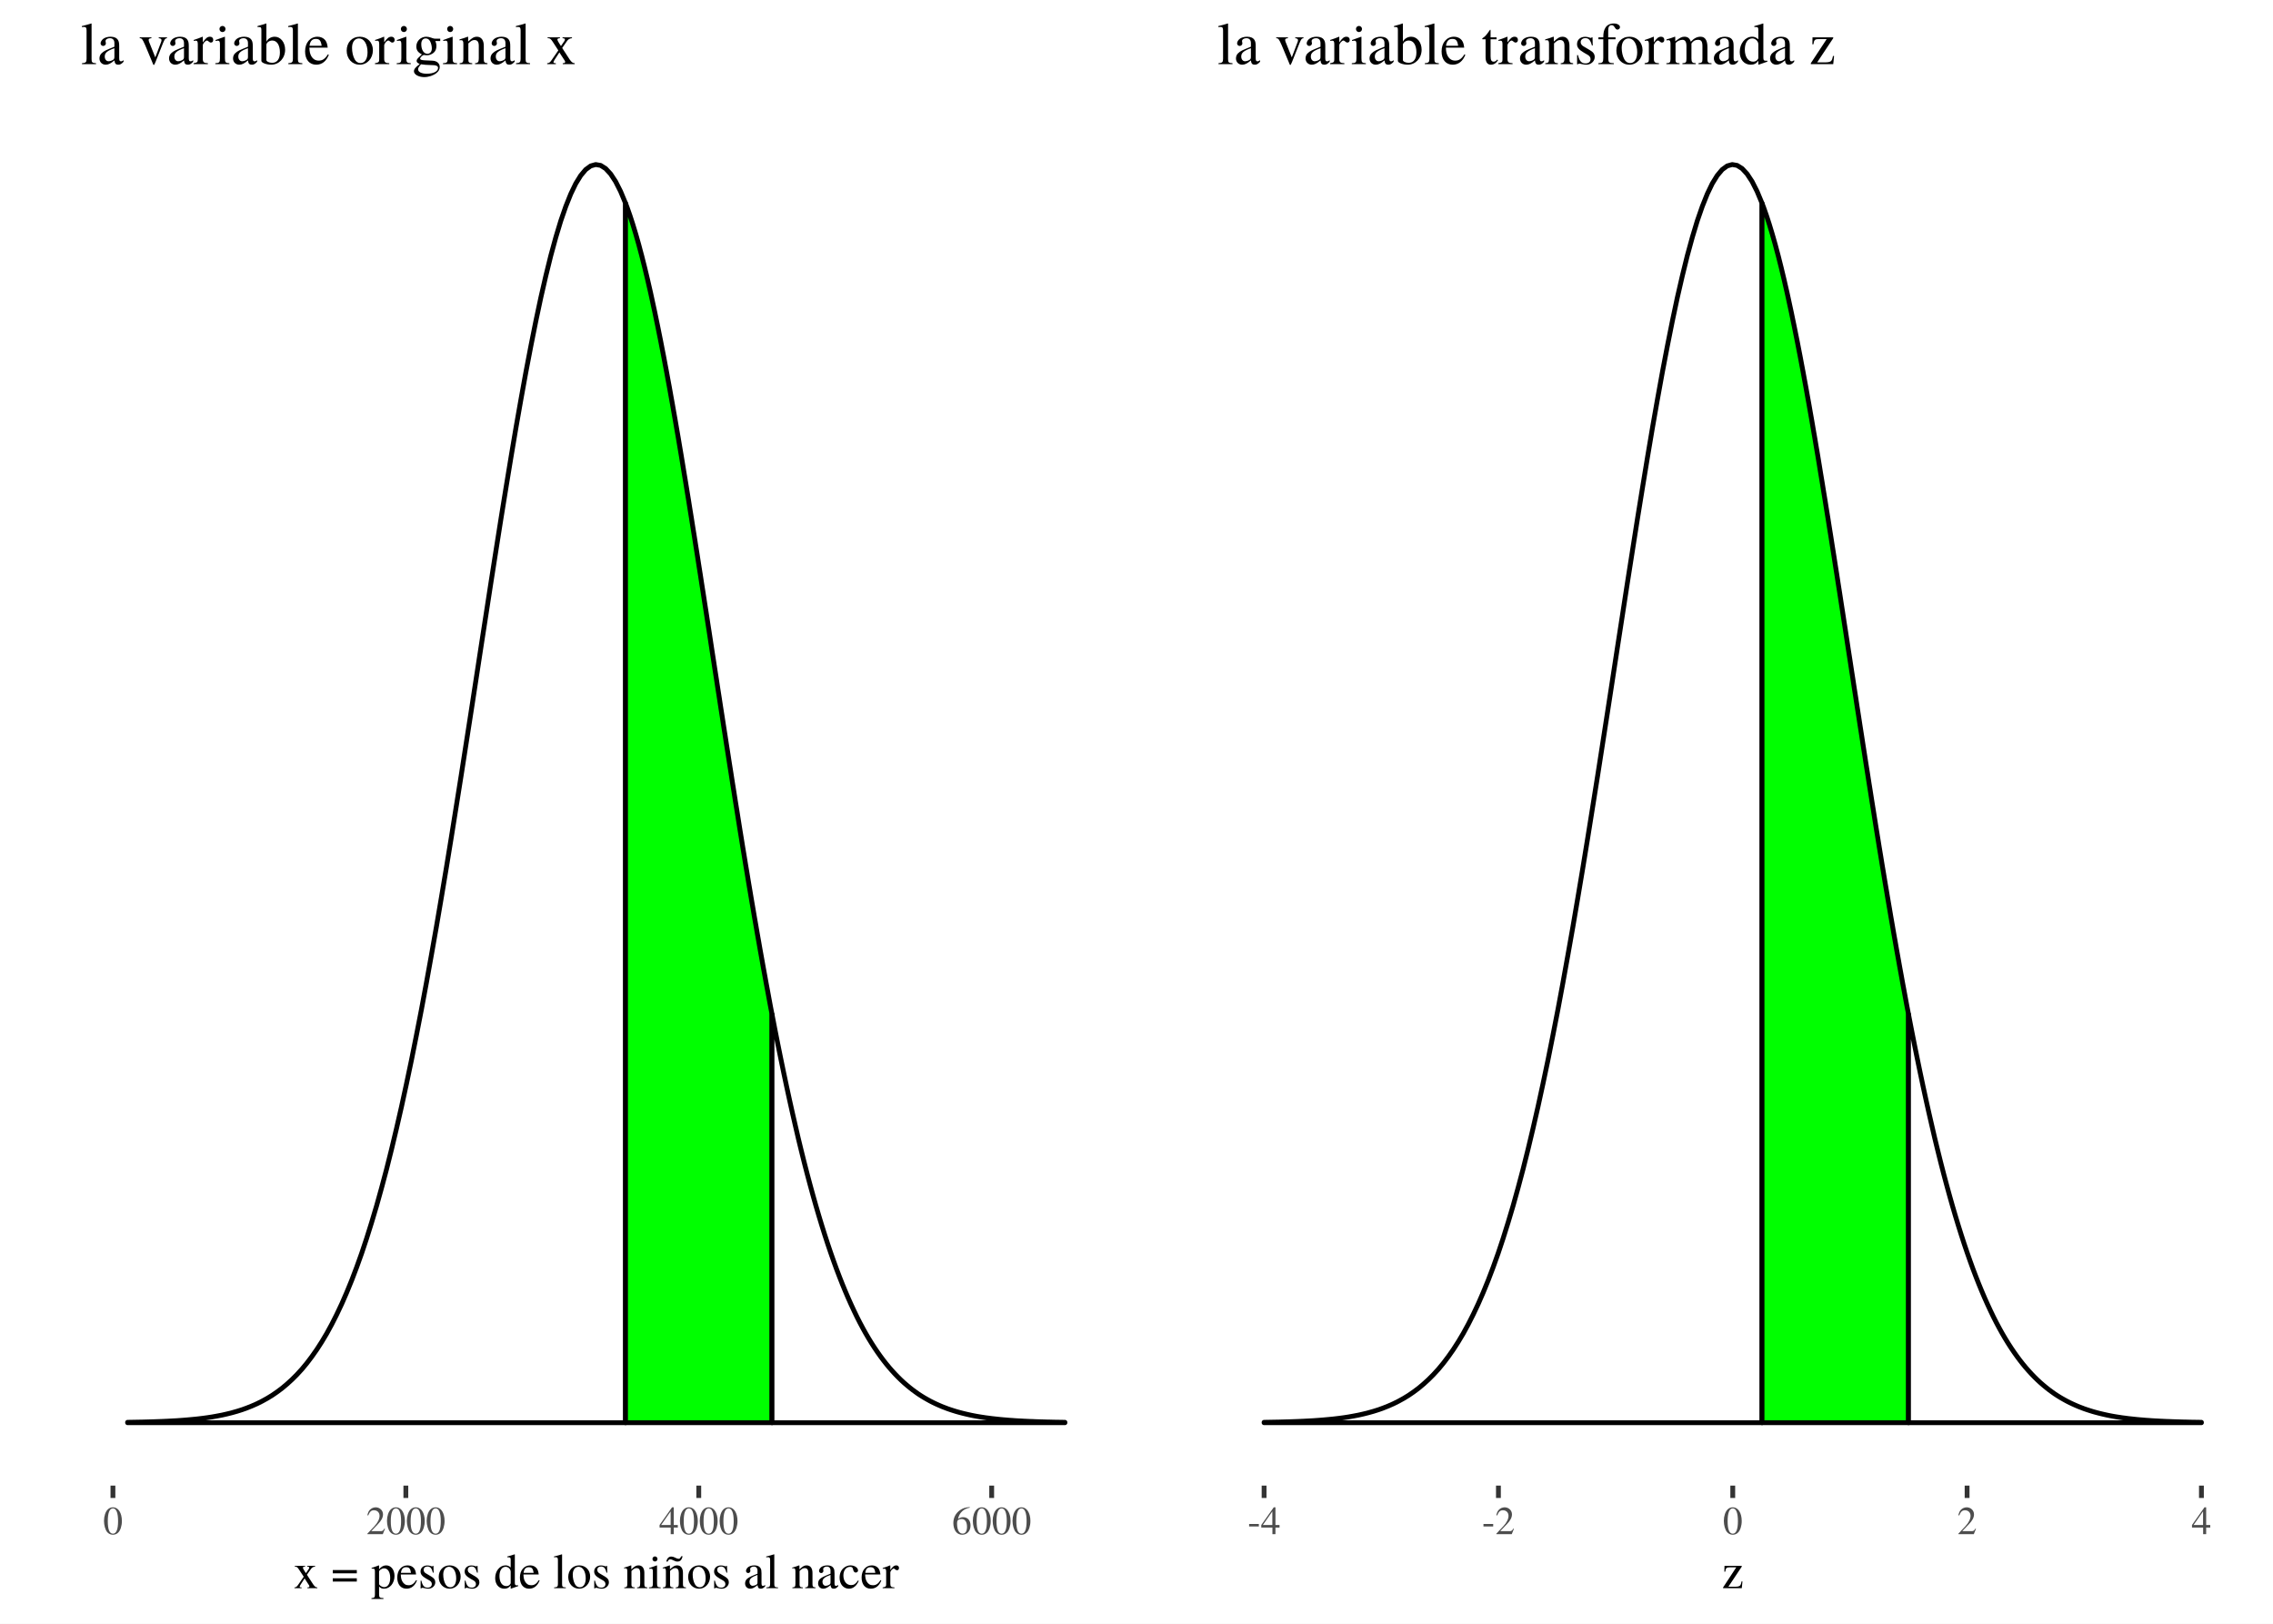
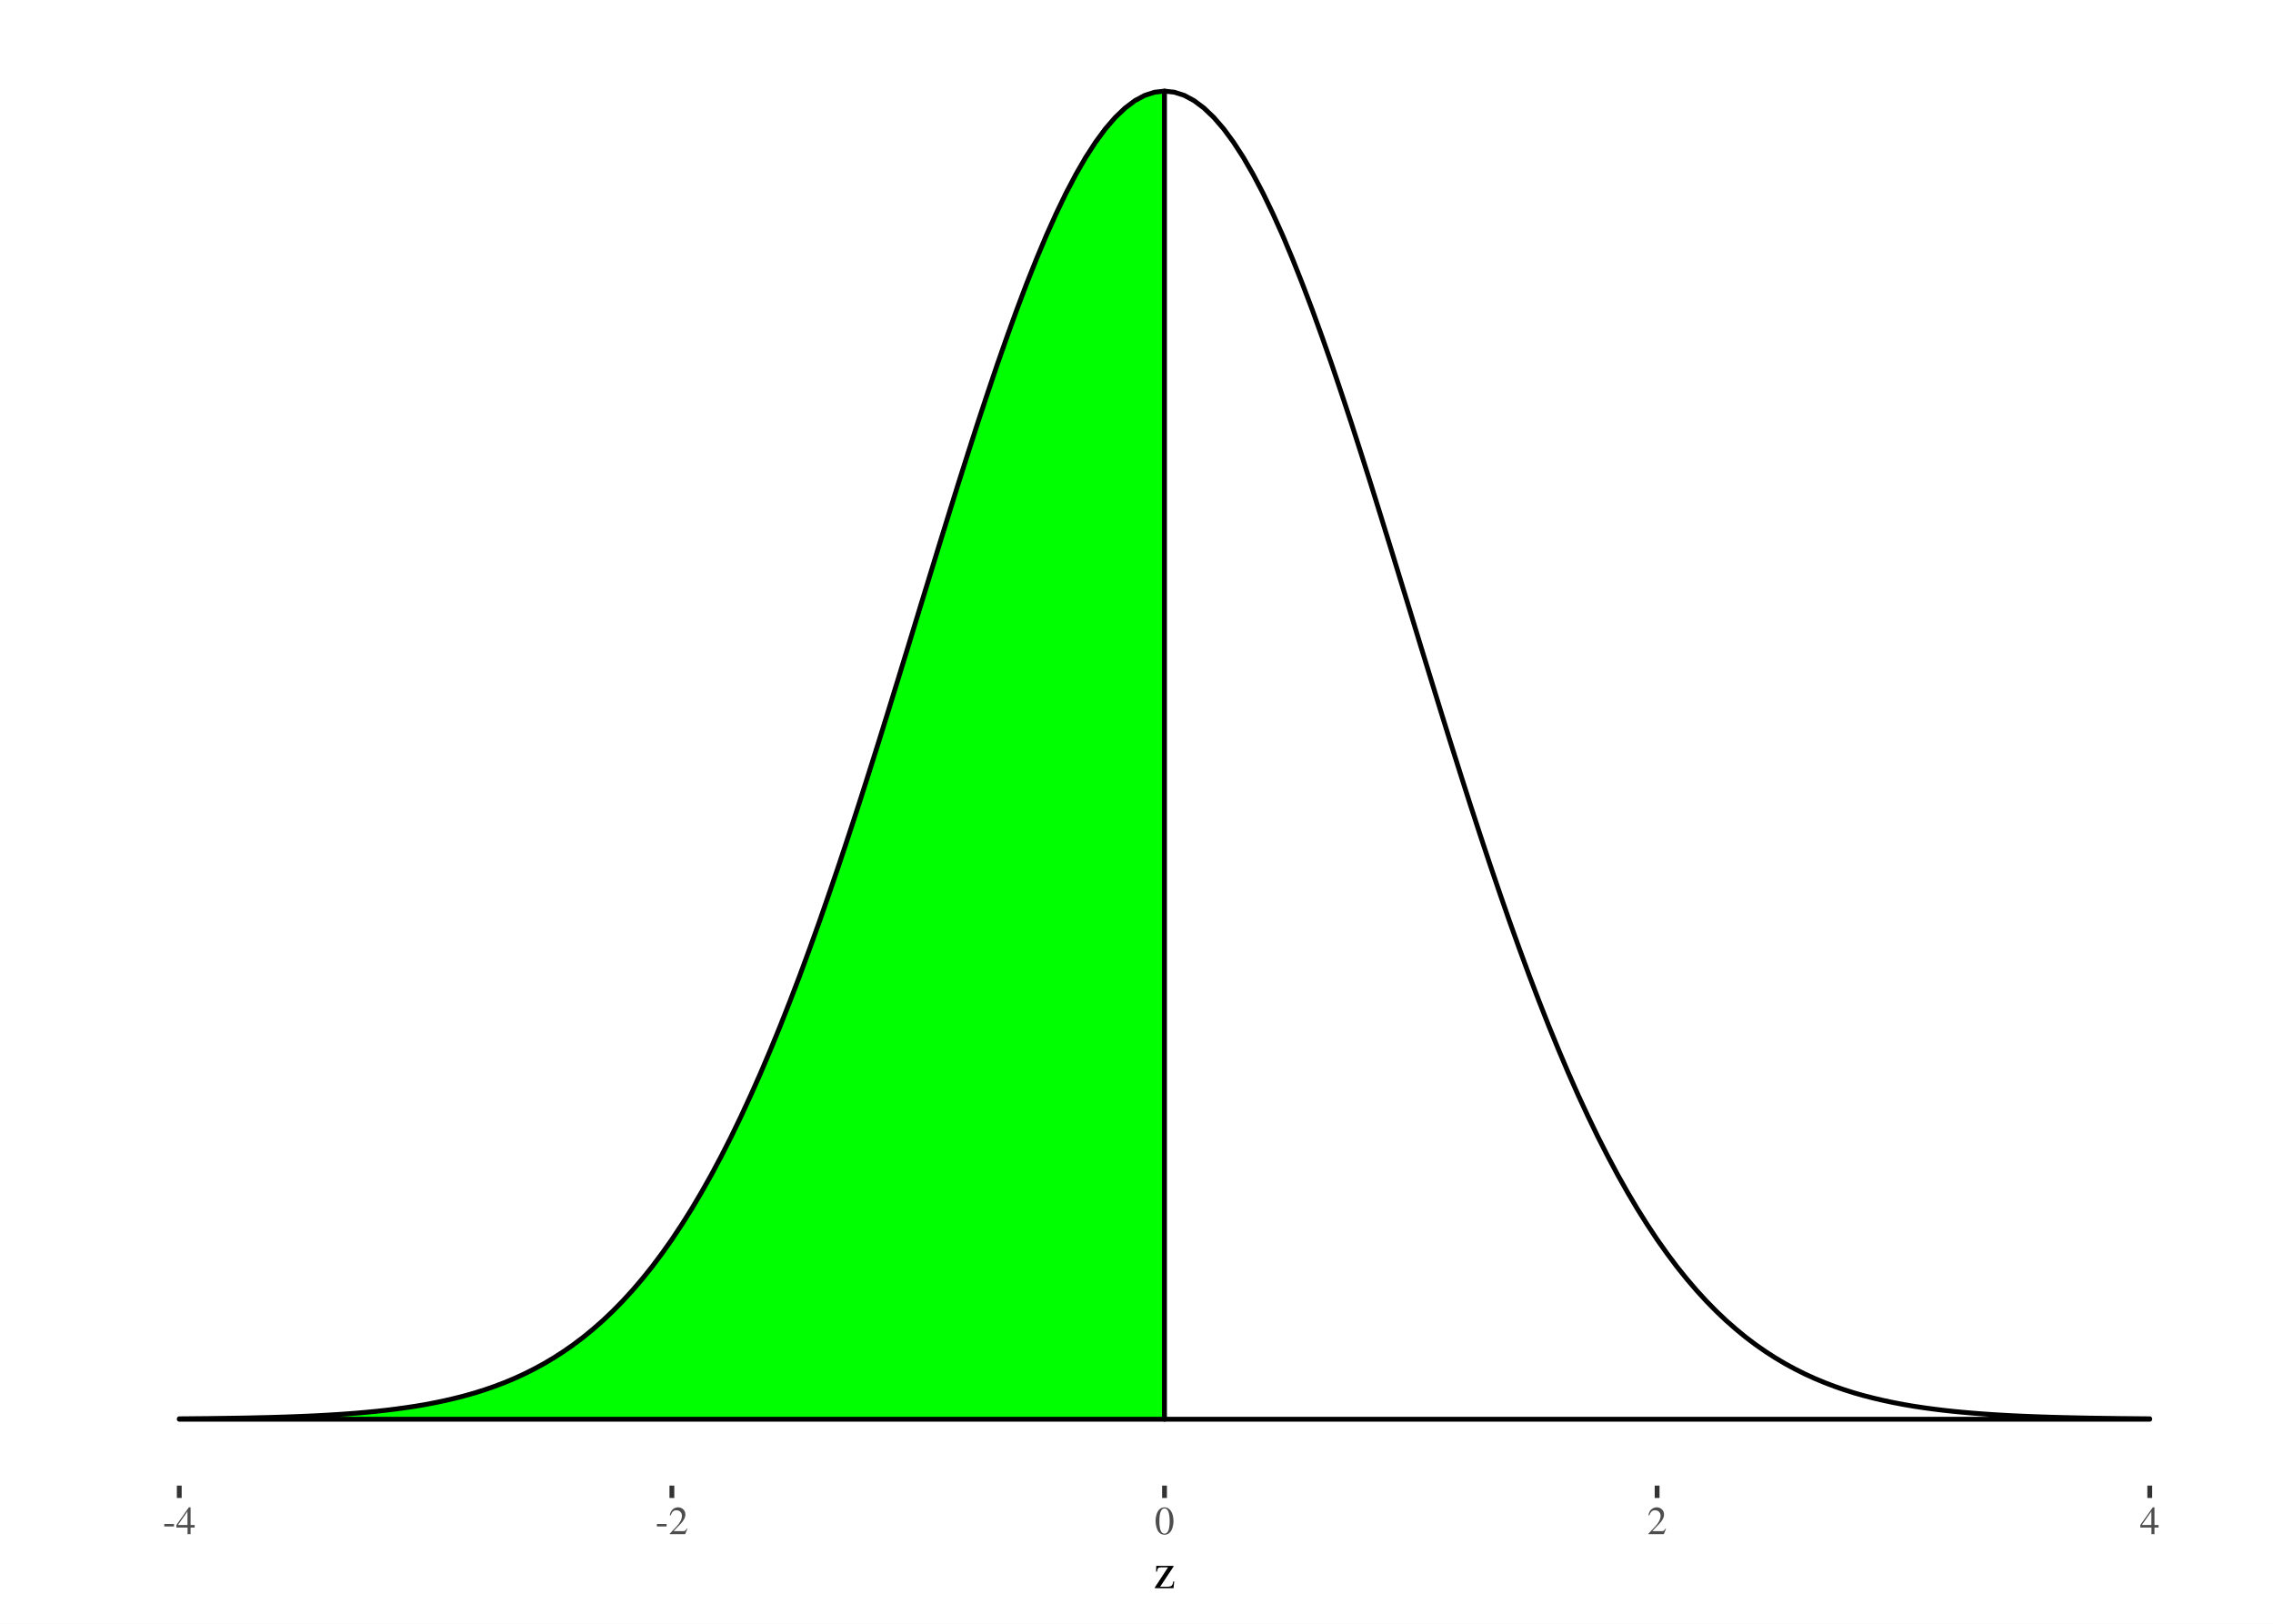
<svg xmlns="http://www.w3.org/2000/svg" viewBox="0 0 504.00 360.00">
  <defs>
    <style type="text/css">
    line, polyline, polygon, path, rect, circle {
      fill: none;
      stroke: #000000;
      stroke-linecap: round;
      stroke-linejoin: round;
      stroke-miterlimit: 10.00;
    }
  </style>
  </defs>
  <rect width="100%" height="100%" style="stroke: none; fill: #FFFFFF;" />
  <defs>
-     <clipPath id="cpMC4wMHwyNTIuMDB8MzYwLjAwfDAuMDA=">
-       <rect x="0.00" y="0.00" width="252.00" height="360.00" />
+     <clipPath id="cpMTcuOTB8NDk4LjUyfDMyOS4zOHw1LjQ4">
+       <rect x="17.90" y="5.48" width="480.62" height="323.90" />
    </clipPath>
  </defs>
+   <polygon points="39.75,314.56 41.93,314.54 44.11,314.52 46.30,314.50 48.48,314.47 50.67,314.44 52.85,314.41 55.04,314.37 57.22,314.32 59.41,314.27 61.59,314.21 63.78,314.14 65.96,314.06 68.15,313.97 70.33,313.87 72.52,313.75 74.70,313.62 76.88,313.47 79.07,313.30 81.25,313.11 83.44,312.90 85.62,312.66 87.81,312.39 89.99,312.09 92.18,311.76 94.36,311.39 96.55,310.97 98.73,310.51 100.92,310.00 103.10,309.44 105.28,308.82 107.47,308.13 109.65,307.37 111.84,306.54 114.02,305.63 116.21,304.63 118.39,303.54 120.58,302.35 122.76,301.06 124.95,299.65 127.13,298.13 129.32,296.48 131.50,294.69 133.69,292.77 135.87,290.70 138.05,288.48 140.24,286.09 142.42,283.54 144.61,280.81 146.79,277.90 148.98,274.81 151.16,271.52 153.35,268.04 155.53,264.36 157.72,260.48 159.90,256.39 162.09,252.09 164.27,247.58 166.45,242.86 168.64,237.93 170.82,232.79 173.01,227.45 175.19,221.91 177.38,216.17 179.56,210.25 181.75,204.15 183.93,197.87 186.12,191.44 188.30,184.87 190.49,178.16 192.67,171.33 194.86,164.40 197.04,157.39 199.22,150.32 201.41,143.20 203.59,136.06 205.78,128.92 207.96,121.81 210.15,114.74 212.33,107.74 214.52,100.84 216.70,94.06 218.89,87.44 221.07,80.98 223.26,74.73 225.44,68.71 227.62,62.94 229.81,57.44 231.99,52.24 234.18,47.37 236.36,42.84 238.55,38.68 240.73,34.90 242.92,31.52 245.10,28.56 247.29,26.03 249.47,23.95 251.66,22.31 253.84,21.14 256.03,20.44 258.21,20.20 258.21,314.66 256.03,314.66 253.84,314.66 251.66,314.66 249.47,314.66 247.29,314.66 245.10,314.66 242.92,314.66 240.73,314.66 238.55,314.66 236.36,314.66 234.18,314.66 231.99,314.66 229.81,314.66 227.62,314.66 225.44,314.66 223.26,314.66 221.07,314.66 218.89,314.66 216.70,314.66 214.52,314.66 212.33,314.66 210.15,314.66 207.96,314.66 205.78,314.66 203.59,314.66 201.41,314.66 199.22,314.66 197.04,314.66 194.86,314.66 192.67,314.66 190.49,314.66 188.30,314.66 186.12,314.66 183.93,314.66 181.75,314.66 179.56,314.66 177.38,314.66 175.19,314.66 173.01,314.66 170.82,314.66 168.64,314.66 166.45,314.66 164.27,314.66 162.09,314.66 159.90,314.66 157.72,314.66 155.53,314.66 153.35,314.66 151.16,314.66 148.98,314.66 146.79,314.66 144.61,314.66 142.42,314.66 140.24,314.66 138.05,314.66 135.87,314.66 133.69,314.66 131.50,314.66 129.32,314.66 127.13,314.66 124.95,314.66 122.76,314.66 120.58,314.66 118.39,314.66 116.21,314.66 114.02,314.66 111.84,314.66 109.65,314.66 107.47,314.66 105.28,314.66 103.10,314.66 100.92,314.66 98.73,314.66 96.55,314.66 94.36,314.66 92.18,314.66 89.99,314.66 87.81,314.66 85.62,314.66 83.44,314.66 81.25,314.66 79.07,314.66 76.88,314.66 74.70,314.66 72.52,314.66 70.33,314.66 68.15,314.66 65.96,314.66 63.78,314.66 61.59,314.66 59.41,314.66 57.22,314.66 55.04,314.66 52.85,314.66 50.67,314.66 48.48,314.66 46.30,314.66 44.11,314.66 41.93,314.66 39.75,314.66 " style="stroke-width: 1.07; fill: #00FF00;" clip-path="url(#cpMTcuOTB8NDk4LjUyfDMyOS4zOHw1LjQ4)" />
+   <polygon points="258.21,20.20 260.39,20.44 262.58,21.14 264.76,22.31 266.95,23.95 269.13,26.03 271.32,28.56 273.50,31.52 275.69,34.90 277.87,38.68 280.06,42.84 282.24,47.37 284.43,52.24 286.61,57.44 288.79,62.94 290.98,68.71 293.16,74.73 295.35,80.98 297.53,87.44 299.72,94.06 301.90,100.84 304.09,107.74 306.27,114.74 308.46,121.81 310.64,128.92 312.83,136.06 315.01,143.20 317.20,150.32 319.38,157.39 321.56,164.40 323.75,171.33 325.93,178.16 328.12,184.87 330.30,191.44 332.49,197.87 334.67,204.15 336.86,210.25 339.04,216.17 341.23,221.91 343.41,227.45 345.60,232.79 347.78,237.93 349.96,242.86 352.15,247.58 354.33,252.09 356.52,256.39 358.70,260.48 360.89,264.36 363.07,268.04 365.26,271.52 367.44,274.81 369.63,277.90 371.81,280.81 374.00,283.54 376.18,286.09 378.37,288.48 380.55,290.70 382.73,292.77 384.92,294.69 387.10,296.48 389.29,298.13 391.47,299.65 393.66,301.06 395.84,302.35 398.03,303.54 400.21,304.63 402.40,305.63 404.58,306.54 406.77,307.37 408.95,308.13 411.13,308.82 413.32,309.44 415.50,310.00 417.69,310.51 419.87,310.97 422.06,311.39 424.24,311.76 426.43,312.09 428.61,312.39 430.80,312.66 432.98,312.90 435.17,313.11 437.35,313.30 439.54,313.47 441.72,313.62 443.90,313.75 446.09,313.87 448.27,313.97 450.46,314.06 452.64,314.14 454.83,314.21 457.01,314.27 459.20,314.32 461.38,314.37 463.57,314.41 465.75,314.44 467.94,314.47 470.12,314.50 472.30,314.52 474.49,314.54 476.67,314.56 476.67,314.66 474.49,314.66 472.30,314.66 470.12,314.66 467.94,314.66 465.75,314.66 463.57,314.66 461.38,314.66 459.20,314.66 457.01,314.66 454.83,314.66 452.64,314.66 450.46,314.66 448.27,314.66 446.09,314.66 443.90,314.66 441.72,314.66 439.54,314.66 437.35,314.66 435.17,314.66 432.98,314.66 430.80,314.66 428.61,314.66 426.43,314.66 424.24,314.66 422.06,314.66 419.87,314.66 417.69,314.66 415.50,314.66 413.32,314.66 411.13,314.66 408.95,314.66 406.77,314.66 404.58,314.66 402.40,314.66 400.21,314.66 398.03,314.66 395.84,314.66 393.66,314.66 391.47,314.66 389.29,314.66 387.10,314.66 384.92,314.66 382.73,314.66 380.55,314.66 378.37,314.66 376.18,314.66 374.00,314.66 371.81,314.66 369.63,314.66 367.44,314.66 365.26,314.66 363.07,314.66 360.89,314.66 358.70,314.66 356.52,314.66 354.33,314.66 352.15,314.66 349.96,314.66 347.78,314.66 345.60,314.66 343.41,314.66 341.23,314.66 339.04,314.66 336.86,314.66 334.67,314.66 332.49,314.66 330.30,314.66 328.12,314.66 325.93,314.66 323.75,314.66 321.56,314.66 319.38,314.66 317.20,314.66 315.01,314.66 312.83,314.66 310.64,314.66 308.46,314.66 306.27,314.66 304.09,314.66 301.90,314.66 299.72,314.66 297.53,314.66 295.35,314.66 293.16,314.66 290.98,314.66 288.79,314.66 286.61,314.66 284.43,314.66 282.24,314.66 280.06,314.66 277.87,314.66 275.69,314.66 273.50,314.66 271.32,314.66 269.13,314.66 266.95,314.66 264.76,314.66 262.58,314.66 260.39,314.66 258.21,314.66 " style="stroke-width: 1.07; fill: #FFFFFF;" clip-path="url(#cpMTcuOTB8NDk4LjUyfDMyOS4zOHw1LjQ4)" />
  <defs>
    <clipPath id="cpMC4wMHw1MDQuMDB8MzYwLjAwfDAuMDA=">
      <rect x="0.00" y="0.00" width="504.00" height="360.00" />
    </clipPath>
  </defs>
-   <defs>
-     <clipPath id="cpMTcuOTB8MjQ2LjUyfDMyOS4zOHwyMi41Mw==">
-       <rect x="17.90" y="22.53" width="228.62" height="306.85" />
-     </clipPath>
-   </defs>
-   <polygon points="28.29,315.34 29.40,315.32 30.50,315.30 31.60,315.28 32.71,315.25 33.81,315.22 34.92,315.18 36.02,315.14 37.12,315.09 38.23,315.03 39.33,314.97 40.44,314.89 41.54,314.80 42.64,314.70 43.75,314.59 44.85,314.46 45.96,314.31 47.06,314.14 48.17,313.94 49.27,313.73 50.37,313.48 51.48,313.20 52.58,312.89 53.69,312.54 54.79,312.14 55.89,311.70 57.00,311.21 58.10,310.66 59.21,310.05 60.31,309.38 61.42,308.62 62.52,307.80 63.62,306.88 64.73,305.87 65.83,304.77 66.94,303.56 68.04,302.23 69.14,300.78 70.25,299.20 71.35,297.49 72.46,295.63 73.56,293.61 74.66,291.44 75.77,289.09 76.87,286.57 77.98,283.86 79.08,280.97 80.19,277.87 81.29,274.57 82.39,271.06 83.50,267.34 84.60,263.39 85.71,259.23 86.81,254.84 87.91,250.23 89.02,245.39 90.12,240.33 91.23,235.05 92.33,229.55 93.44,223.85 94.54,217.94 95.64,211.83 96.75,205.55 97.85,199.09 98.96,192.47 100.06,185.72 101.16,178.83 102.27,171.85 103.37,164.78 104.48,157.64 105.58,150.47 106.68,143.28 107.79,136.10 108.89,128.96 110.00,121.88 111.10,114.90 112.21,108.04 113.31,101.34 114.41,94.81 115.52,88.50 116.62,82.43 117.73,76.63 118.83,71.12 119.93,65.94 121.04,61.11 122.14,56.65 123.25,52.59 124.35,48.95 125.46,45.75 126.56,43.00 127.66,40.71 128.77,38.91 129.87,37.60 130.98,36.79 132.08,36.48 133.18,36.67 134.29,37.37 135.39,38.56 136.50,40.25 137.60,42.42 138.70,45.06 138.70,315.43 137.60,315.43 136.50,315.43 135.39,315.43 134.29,315.43 133.18,315.43 132.08,315.43 130.98,315.43 129.87,315.43 128.77,315.43 127.66,315.43 126.56,315.43 125.46,315.43 124.35,315.43 123.25,315.43 122.14,315.43 121.04,315.43 119.93,315.43 118.83,315.43 117.73,315.43 116.62,315.43 115.52,315.43 114.41,315.43 113.31,315.43 112.21,315.43 111.10,315.43 110.00,315.43 108.89,315.43 107.79,315.43 106.68,315.43 105.58,315.43 104.48,315.43 103.37,315.43 102.27,315.43 101.16,315.43 100.06,315.43 98.96,315.43 97.85,315.43 96.75,315.43 95.64,315.43 94.54,315.43 93.44,315.43 92.33,315.43 91.23,315.43 90.12,315.43 89.02,315.43 87.91,315.43 86.81,315.43 85.71,315.43 84.60,315.43 83.50,315.43 82.39,315.43 81.29,315.43 80.19,315.43 79.08,315.43 77.98,315.43 76.87,315.43 75.77,315.43 74.66,315.43 73.56,315.43 72.46,315.43 71.35,315.43 70.25,315.43 69.14,315.43 68.04,315.43 66.94,315.43 65.83,315.43 64.73,315.43 63.62,315.43 62.52,315.43 61.42,315.43 60.31,315.43 59.21,315.43 58.10,315.43 57.00,315.43 55.89,315.43 54.79,315.43 53.69,315.43 52.58,315.43 51.48,315.43 50.37,315.43 49.27,315.43 48.17,315.43 47.06,315.43 45.96,315.43 44.85,315.43 43.75,315.43 42.64,315.43 41.54,315.43 40.44,315.43 39.33,315.43 38.23,315.43 37.12,315.43 36.02,315.43 34.92,315.43 33.81,315.43 32.71,315.43 31.60,315.43 30.50,315.43 29.40,315.43 28.29,315.43 " style="stroke-width: 1.07; fill: #FFFFFF;" clip-path="url(#cpMTcuOTB8MjQ2LjUyfDMyOS4zOHwyMi41Mw==)" />
-   <polygon points="138.70,45.06 139.03,45.92 139.35,46.83 139.68,47.77 140.00,48.75 140.33,49.77 140.65,50.83 140.98,51.92 141.30,53.05 141.63,54.21 141.95,55.42 142.28,56.65 142.60,57.92 142.93,59.23 143.25,60.56 143.58,61.94 143.90,63.34 144.23,64.77 144.55,66.24 144.87,67.73 145.20,69.25 145.52,70.81 145.85,72.39 146.17,74.00 146.50,75.63 146.82,77.29 147.15,78.98 147.47,80.69 147.80,82.43 148.12,84.19 148.45,85.97 148.77,87.77 149.10,89.60 149.42,91.44 149.75,93.31 150.07,95.19 150.40,97.09 150.72,99.01 151.05,100.95 151.37,102.90 151.69,104.87 152.02,106.85 152.34,108.84 152.67,110.85 152.99,112.87 153.32,114.90 153.64,116.94 153.97,118.99 154.29,121.05 154.62,123.12 154.94,125.20 155.27,127.28 155.59,129.38 155.92,131.47 156.24,133.57 156.57,135.68 156.89,137.78 157.22,139.90 157.54,142.01 157.86,144.12 158.19,146.24 158.51,148.35 158.84,150.47 159.16,152.58 159.49,154.69 159.81,156.80 160.14,158.90 160.46,161.00 160.79,163.10 161.11,165.19 161.44,167.28 161.76,169.36 162.09,171.43 162.41,173.50 162.74,175.56 163.06,177.61 163.39,179.65 163.71,181.68 164.03,183.70 164.36,185.72 164.68,187.72 165.01,189.71 165.33,191.69 165.66,193.65 165.98,195.61 166.31,197.55 166.63,199.47 166.96,201.39 167.28,203.29 167.61,205.17 167.93,207.04 168.26,208.90 168.58,210.74 168.91,212.56 169.23,214.37 169.56,216.16 169.88,217.94 170.21,219.70 170.53,221.44 170.85,223.16 171.18,224.87 171.18,315.43 170.85,315.43 170.53,315.43 170.21,315.43 169.88,315.43 169.56,315.43 169.23,315.43 168.91,315.43 168.58,315.43 168.26,315.43 167.93,315.43 167.61,315.43 167.28,315.43 166.96,315.43 166.63,315.43 166.31,315.43 165.98,315.43 165.66,315.43 165.33,315.43 165.01,315.43 164.68,315.43 164.36,315.43 164.03,315.43 163.71,315.43 163.39,315.43 163.06,315.43 162.74,315.43 162.41,315.43 162.09,315.43 161.76,315.43 161.44,315.43 161.11,315.43 160.79,315.43 160.46,315.43 160.14,315.43 159.81,315.43 159.49,315.43 159.16,315.43 158.84,315.43 158.51,315.43 158.19,315.43 157.86,315.43 157.54,315.43 157.22,315.43 156.89,315.43 156.57,315.43 156.24,315.43 155.92,315.43 155.59,315.43 155.27,315.43 154.94,315.43 154.62,315.43 154.29,315.43 153.97,315.43 153.64,315.43 153.32,315.43 152.99,315.43 152.67,315.43 152.34,315.43 152.02,315.43 151.69,315.43 151.37,315.43 151.05,315.43 150.72,315.43 150.40,315.43 150.07,315.43 149.75,315.43 149.42,315.43 149.10,315.43 148.77,315.43 148.45,315.43 148.12,315.43 147.80,315.43 147.47,315.43 147.15,315.43 146.82,315.43 146.50,315.43 146.17,315.43 145.85,315.43 145.52,315.43 145.20,315.43 144.87,315.43 144.55,315.43 144.23,315.43 143.90,315.43 143.58,315.43 143.25,315.43 142.93,315.43 142.60,315.43 142.28,315.43 141.95,315.43 141.63,315.43 141.30,315.43 140.98,315.43 140.65,315.43 140.33,315.43 140.00,315.43 139.68,315.43 139.35,315.43 139.03,315.43 138.70,315.43 " style="stroke-width: 1.07; fill: #00FF00;" clip-path="url(#cpMTcuOTB8MjQ2LjUyfDMyOS4zOHwyMi41Mw==)" />
-   <polygon points="171.18,224.87 171.83,228.23 172.48,231.52 173.13,234.73 173.78,237.87 174.43,240.94 175.08,243.93 175.73,246.84 176.38,249.67 177.02,252.43 177.67,255.10 178.32,257.71 178.97,260.23 179.62,262.67 180.27,265.04 180.92,267.34 181.57,269.55 182.22,271.69 182.87,273.76 183.52,275.76 184.17,277.68 184.82,279.53 185.47,281.32 186.12,283.03 186.77,284.68 187.42,286.26 188.07,287.78 188.72,289.23 189.37,290.63 190.01,291.96 190.66,293.24 191.31,294.46 191.96,295.63 192.61,296.74 193.26,297.80 193.91,298.81 194.56,299.77 195.21,300.69 195.86,301.56 196.51,302.39 197.16,303.18 197.81,303.92 198.46,304.63 199.11,305.30 199.76,305.94 200.41,306.54 201.06,307.10 201.71,307.64 202.36,308.15 203.00,308.62 203.65,309.08 204.30,309.50 204.95,309.90 205.60,310.27 206.25,310.63 206.90,310.96 207.55,311.27 208.20,311.56 208.85,311.84 209.50,312.09 210.15,312.34 210.80,312.56 211.45,312.77 212.10,312.97 212.75,313.15 213.40,313.32 214.05,313.48 214.70,313.63 215.34,313.77 215.99,313.90 216.64,314.02 217.29,314.13 217.94,314.23 218.59,314.33 219.24,314.41 219.89,314.50 220.54,314.57 221.19,314.64 221.84,314.71 222.49,314.77 223.14,314.82 223.79,314.88 224.44,314.92 225.09,314.97 225.74,315.01 226.39,315.04 227.04,315.08 227.69,315.11 228.33,315.14 228.98,315.16 229.63,315.19 230.28,315.21 230.93,315.23 231.58,315.25 232.23,315.27 232.88,315.28 233.53,315.30 234.18,315.31 234.83,315.32 235.48,315.33 236.13,315.34 236.13,315.43 235.48,315.43 234.83,315.43 234.18,315.43 233.53,315.43 232.88,315.43 232.23,315.43 231.58,315.43 230.93,315.43 230.28,315.43 229.63,315.43 228.98,315.43 228.33,315.43 227.69,315.43 227.04,315.43 226.39,315.43 225.74,315.43 225.09,315.43 224.44,315.43 223.79,315.43 223.14,315.43 222.49,315.43 221.84,315.43 221.19,315.43 220.54,315.43 219.89,315.43 219.24,315.43 218.59,315.43 217.94,315.43 217.29,315.43 216.64,315.43 215.99,315.43 215.34,315.43 214.70,315.43 214.05,315.43 213.40,315.43 212.75,315.43 212.10,315.43 211.45,315.43 210.80,315.43 210.15,315.43 209.50,315.43 208.85,315.43 208.20,315.43 207.55,315.43 206.90,315.43 206.25,315.43 205.60,315.43 204.95,315.43 204.30,315.43 203.65,315.43 203.00,315.43 202.36,315.43 201.71,315.43 201.06,315.43 200.41,315.43 199.76,315.43 199.11,315.43 198.46,315.43 197.81,315.43 197.16,315.43 196.51,315.43 195.86,315.43 195.21,315.43 194.56,315.43 193.91,315.43 193.26,315.43 192.61,315.43 191.96,315.43 191.31,315.43 190.66,315.43 190.01,315.43 189.37,315.43 188.72,315.43 188.07,315.43 187.42,315.43 186.77,315.43 186.12,315.43 185.47,315.43 184.82,315.43 184.17,315.43 183.52,315.43 182.87,315.43 182.22,315.43 181.57,315.43 180.92,315.43 180.27,315.43 179.62,315.43 178.97,315.43 178.32,315.43 177.67,315.43 177.02,315.43 176.38,315.43 175.73,315.43 175.08,315.43 174.43,315.43 173.78,315.43 173.13,315.43 172.48,315.43 171.83,315.43 171.18,315.43 " style="stroke-width: 1.07; fill: #FFFFFF;" clip-path="url(#cpMTcuOTB8MjQ2LjUyfDMyOS4zOHwyMi41Mw==)" />
-   <defs>
-     <clipPath id="cpMC4wMHw1MDQuMDB8MzYwLjAwfDAuMDA=">
-       <rect x="0.00" y="0.00" width="504.00" height="360.00" />
-     </clipPath>
-   </defs>
-   <polyline points="25.04,332.12 25.04,329.38 " style="stroke-width: 1.07; stroke: #333333; stroke-linecap: butt;" clip-path="url(#cpMC4wMHw1MDQuMDB8MzYwLjAwfDAuMDA=)" />
-   <polyline points="89.99,332.12 89.99,329.38 " style="stroke-width: 1.07; stroke: #333333; stroke-linecap: butt;" clip-path="url(#cpMC4wMHw1MDQuMDB8MzYwLjAwfDAuMDA=)" />
-   <polyline points="154.94,332.12 154.94,329.38 " style="stroke-width: 1.07; stroke: #333333; stroke-linecap: butt;" clip-path="url(#cpMC4wMHw1MDQuMDB8MzYwLjAwfDAuMDA=)" />
-   <polyline points="219.89,332.12 219.89,329.38 " style="stroke-width: 1.07; stroke: #333333; stroke-linecap: butt;" clip-path="url(#cpMC4wMHw1MDQuMDB8MzYwLjAwfDAuMDA=)" />
+   <polyline points="39.75,332.12 39.75,329.38 " style="stroke-width: 1.07; stroke: #333333; stroke-linecap: butt;" clip-path="url(#cpMC4wMHw1MDQuMDB8MzYwLjAwfDAuMDA=)" />
+   <polyline points="148.98,332.12 148.98,329.38 " style="stroke-width: 1.07; stroke: #333333; stroke-linecap: butt;" clip-path="url(#cpMC4wMHw1MDQuMDB8MzYwLjAwfDAuMDA=)" />
+   <polyline points="258.21,332.12 258.21,329.38 " style="stroke-width: 1.07; stroke: #333333; stroke-linecap: butt;" clip-path="url(#cpMC4wMHw1MDQuMDB8MzYwLjAwfDAuMDA=)" />
+   <polyline points="367.44,332.12 367.44,329.38 " style="stroke-width: 1.07; stroke: #333333; stroke-linecap: butt;" clip-path="url(#cpMC4wMHw1MDQuMDB8MzYwLjAwfDAuMDA=)" />
+   <polyline points="476.67,332.12 476.67,329.38 " style="stroke-width: 1.07; stroke: #333333; stroke-linecap: butt;" clip-path="url(#cpMC4wMHw1MDQuMDB8MzYwLjAwfDAuMDA=)" />
  <g clip-path="url(#cpMC4wMHw1MDQuMDB8MzYwLjAwfDAuMDA=)">
-     <text x="22.84" y="340.14" style="font-size: 8.80px; fill: #4D4D4D; font-family: TeX Gyre Termes;" textLength="4.40px" lengthAdjust="spacingAndGlyphs">0</text>
+     <text x="36.08" y="340.14" style="font-size: 8.80px; fill: #4D4D4D; font-family: TeX Gyre Termes;" textLength="7.33px" lengthAdjust="spacingAndGlyphs">-4</text>
  </g>
  <g clip-path="url(#cpMC4wMHw1MDQuMDB8MzYwLjAwfDAuMDA=)">
-     <text x="81.19" y="340.14" style="font-size: 8.80px; fill: #4D4D4D; font-family: TeX Gyre Termes;" textLength="17.60px" lengthAdjust="spacingAndGlyphs">2000</text>
+     <text x="145.31" y="340.14" style="font-size: 8.80px; fill: #4D4D4D; font-family: TeX Gyre Termes;" textLength="7.33px" lengthAdjust="spacingAndGlyphs">-2</text>
  </g>
  <g clip-path="url(#cpMC4wMHw1MDQuMDB8MzYwLjAwfDAuMDA=)">
-     <text x="146.14" y="340.14" style="font-size: 8.80px; fill: #4D4D4D; font-family: TeX Gyre Termes;" textLength="17.60px" lengthAdjust="spacingAndGlyphs">4000</text>
+     <text x="256.01" y="340.14" style="font-size: 8.80px; fill: #4D4D4D; font-family: TeX Gyre Termes;" textLength="4.40px" lengthAdjust="spacingAndGlyphs">0</text>
  </g>
  <g clip-path="url(#cpMC4wMHw1MDQuMDB8MzYwLjAwfDAuMDA=)">
-     <text x="211.09" y="340.14" style="font-size: 8.80px; fill: #4D4D4D; font-family: TeX Gyre Termes;" textLength="17.60px" lengthAdjust="spacingAndGlyphs">6000</text>
+     <text x="365.24" y="340.14" style="font-size: 8.80px; fill: #4D4D4D; font-family: TeX Gyre Termes;" textLength="4.40px" lengthAdjust="spacingAndGlyphs">2</text>
  </g>
  <g clip-path="url(#cpMC4wMHw1MDQuMDB8MzYwLjAwfDAuMDA=)">
-     <text x="65.10" y="352.12" style="font-size: 11.00px; font-family: TeX Gyre Termes;" textLength="134.21px" lengthAdjust="spacingAndGlyphs">x = pesos de los niños al nacer</text>
+     <text x="474.47" y="340.14" style="font-size: 8.80px; fill: #4D4D4D; font-family: TeX Gyre Termes;" textLength="4.40px" lengthAdjust="spacingAndGlyphs">4</text>
  </g>
  <g clip-path="url(#cpMC4wMHw1MDQuMDB8MzYwLjAwfDAuMDA=)">
-     <text x="17.90" y="14.22" style="font-size: 13.20px; font-family: TeX Gyre Termes;" textLength="109.61px" lengthAdjust="spacingAndGlyphs">la variable original x</text>
-   </g>
-   <defs>
-     <clipPath id="cpMjUyLjAwfDUwNC4wMHwzNjAuMDB8MC4wMA==">
-       <rect x="252.00" y="0.00" width="252.00" height="360.00" />
-     </clipPath>
-   </defs>
-   <defs>
-     <clipPath id="cpMC4wMHw1MDQuMDB8MzYwLjAwfDAuMDA=">
-       <rect x="0.00" y="0.00" width="504.00" height="360.00" />
-     </clipPath>
-   </defs>
-   <defs>
-     <clipPath id="cpMjY5LjkwfDQ5OC41MnwzMjkuMzh8MjIuNTM=">
-       <rect x="269.90" y="22.53" width="228.62" height="306.85" />
-     </clipPath>
-   </defs>
-   <polygon points="280.29,315.34 281.40,315.32 282.50,315.30 283.60,315.28 284.71,315.25 285.81,315.22 286.92,315.18 288.02,315.14 289.12,315.09 290.23,315.03 291.33,314.97 292.44,314.89 293.54,314.80 294.64,314.70 295.75,314.59 296.85,314.46 297.96,314.31 299.06,314.14 300.17,313.94 301.27,313.73 302.37,313.48 303.48,313.20 304.58,312.89 305.69,312.54 306.79,312.14 307.89,311.70 309.00,311.21 310.10,310.66 311.21,310.05 312.31,309.38 313.42,308.62 314.52,307.80 315.62,306.88 316.73,305.87 317.83,304.77 318.94,303.56 320.04,302.23 321.14,300.78 322.25,299.20 323.35,297.49 324.46,295.63 325.56,293.61 326.66,291.44 327.77,289.09 328.87,286.57 329.98,283.86 331.08,280.97 332.19,277.87 333.29,274.57 334.39,271.06 335.50,267.34 336.60,263.39 337.71,259.23 338.81,254.84 339.91,250.23 341.02,245.39 342.12,240.33 343.23,235.05 344.33,229.55 345.44,223.85 346.54,217.94 347.64,211.83 348.75,205.55 349.85,199.09 350.96,192.47 352.06,185.72 353.16,178.83 354.27,171.85 355.37,164.78 356.48,157.64 357.58,150.47 358.68,143.28 359.79,136.10 360.89,128.96 362.00,121.88 363.10,114.90 364.21,108.04 365.31,101.34 366.41,94.81 367.52,88.50 368.62,82.43 369.73,76.63 370.83,71.12 371.93,65.94 373.04,61.11 374.14,56.65 375.25,52.59 376.35,48.95 377.46,45.75 378.56,43.00 379.66,40.71 380.77,38.91 381.87,37.60 382.98,36.79 384.08,36.48 385.18,36.67 386.29,37.37 387.39,38.56 388.50,40.25 389.60,42.42 390.70,45.06 390.70,315.43 389.60,315.43 388.50,315.43 387.39,315.43 386.29,315.43 385.18,315.43 384.08,315.43 382.98,315.43 381.87,315.43 380.77,315.43 379.66,315.43 378.56,315.43 377.46,315.43 376.35,315.43 375.25,315.43 374.14,315.43 373.04,315.43 371.93,315.43 370.83,315.43 369.73,315.43 368.62,315.43 367.52,315.43 366.41,315.43 365.31,315.43 364.21,315.43 363.10,315.43 362.00,315.43 360.89,315.43 359.79,315.43 358.68,315.43 357.58,315.43 356.48,315.43 355.37,315.43 354.27,315.43 353.16,315.43 352.06,315.43 350.96,315.43 349.85,315.43 348.75,315.43 347.64,315.43 346.54,315.43 345.44,315.43 344.33,315.43 343.23,315.43 342.12,315.43 341.02,315.43 339.91,315.43 338.81,315.43 337.71,315.43 336.60,315.43 335.50,315.43 334.39,315.43 333.29,315.43 332.19,315.43 331.08,315.43 329.98,315.43 328.87,315.43 327.77,315.43 326.66,315.43 325.56,315.43 324.46,315.43 323.35,315.43 322.25,315.43 321.14,315.43 320.04,315.43 318.94,315.43 317.83,315.43 316.73,315.43 315.62,315.43 314.52,315.43 313.42,315.43 312.31,315.43 311.21,315.43 310.10,315.43 309.00,315.43 307.89,315.43 306.79,315.43 305.69,315.43 304.58,315.43 303.48,315.43 302.37,315.43 301.27,315.43 300.17,315.43 299.06,315.43 297.96,315.43 296.85,315.43 295.75,315.43 294.64,315.43 293.54,315.43 292.44,315.43 291.33,315.43 290.23,315.43 289.12,315.43 288.02,315.43 286.92,315.43 285.81,315.43 284.71,315.43 283.60,315.43 282.50,315.43 281.40,315.43 280.29,315.43 " style="stroke-width: 1.07; fill: #FFFFFF;" clip-path="url(#cpMjY5LjkwfDQ5OC41MnwzMjkuMzh8MjIuNTM=)" />
-   <polygon points="390.70,45.06 391.03,45.92 391.35,46.83 391.68,47.77 392.00,48.75 392.33,49.77 392.65,50.83 392.98,51.92 393.30,53.05 393.63,54.21 393.95,55.42 394.28,56.65 394.60,57.92 394.93,59.23 395.25,60.56 395.58,61.94 395.90,63.34 396.23,64.77 396.55,66.24 396.87,67.73 397.20,69.25 397.52,70.81 397.85,72.39 398.17,74.00 398.50,75.63 398.82,77.29 399.15,78.98 399.47,80.69 399.80,82.43 400.12,84.19 400.45,85.97 400.77,87.77 401.10,89.60 401.42,91.44 401.75,93.31 402.07,95.19 402.40,97.09 402.72,99.01 403.05,100.95 403.37,102.90 403.69,104.87 404.02,106.85 404.34,108.84 404.67,110.85 404.99,112.87 405.32,114.90 405.64,116.94 405.97,118.99 406.29,121.05 406.62,123.12 406.94,125.20 407.27,127.28 407.59,129.38 407.92,131.47 408.24,133.57 408.57,135.68 408.89,137.78 409.22,139.90 409.54,142.01 409.86,144.12 410.19,146.24 410.51,148.35 410.84,150.47 411.16,152.58 411.49,154.69 411.81,156.80 412.14,158.90 412.46,161.00 412.79,163.10 413.11,165.19 413.44,167.28 413.76,169.36 414.09,171.43 414.41,173.50 414.74,175.56 415.06,177.61 415.39,179.65 415.71,181.68 416.03,183.70 416.36,185.72 416.68,187.72 417.01,189.71 417.33,191.69 417.66,193.65 417.98,195.61 418.31,197.55 418.63,199.47 418.96,201.39 419.28,203.29 419.61,205.17 419.93,207.04 420.26,208.90 420.58,210.74 420.91,212.56 421.23,214.37 421.56,216.16 421.88,217.94 422.21,219.70 422.53,221.44 422.85,223.16 423.18,224.87 423.18,315.43 422.85,315.43 422.53,315.43 422.21,315.43 421.88,315.43 421.56,315.43 421.23,315.43 420.91,315.43 420.58,315.43 420.26,315.43 419.93,315.43 419.61,315.43 419.28,315.43 418.96,315.43 418.63,315.43 418.31,315.43 417.98,315.43 417.66,315.43 417.33,315.43 417.01,315.43 416.68,315.43 416.36,315.43 416.03,315.43 415.71,315.43 415.39,315.43 415.06,315.43 414.74,315.43 414.41,315.43 414.09,315.43 413.76,315.43 413.44,315.43 413.11,315.43 412.79,315.43 412.46,315.43 412.14,315.43 411.81,315.43 411.49,315.43 411.16,315.43 410.84,315.43 410.51,315.43 410.19,315.43 409.86,315.43 409.54,315.43 409.22,315.43 408.89,315.43 408.57,315.43 408.24,315.43 407.92,315.43 407.59,315.43 407.27,315.43 406.94,315.43 406.62,315.43 406.29,315.43 405.97,315.43 405.64,315.43 405.32,315.43 404.99,315.43 404.67,315.43 404.34,315.43 404.02,315.43 403.69,315.43 403.37,315.43 403.05,315.43 402.72,315.43 402.40,315.43 402.07,315.43 401.75,315.43 401.42,315.43 401.10,315.43 400.77,315.43 400.45,315.43 400.12,315.43 399.80,315.43 399.47,315.43 399.15,315.43 398.82,315.43 398.50,315.43 398.17,315.43 397.85,315.43 397.52,315.43 397.20,315.43 396.87,315.43 396.55,315.43 396.23,315.43 395.90,315.43 395.58,315.43 395.25,315.43 394.93,315.43 394.60,315.43 394.28,315.43 393.95,315.43 393.63,315.43 393.30,315.43 392.98,315.43 392.65,315.43 392.33,315.43 392.00,315.43 391.68,315.43 391.35,315.43 391.03,315.43 390.70,315.43 " style="stroke-width: 1.07; fill: #00FF00;" clip-path="url(#cpMjY5LjkwfDQ5OC41MnwzMjkuMzh8MjIuNTM=)" />
-   <polygon points="423.18,224.87 423.83,228.23 424.48,231.52 425.13,234.73 425.78,237.87 426.43,240.94 427.08,243.93 427.73,246.84 428.38,249.67 429.02,252.43 429.67,255.10 430.32,257.71 430.97,260.23 431.62,262.67 432.27,265.04 432.92,267.34 433.57,269.55 434.22,271.69 434.87,273.76 435.52,275.76 436.17,277.68 436.82,279.53 437.47,281.32 438.12,283.03 438.77,284.68 439.42,286.26 440.07,287.78 440.72,289.23 441.37,290.63 442.01,291.96 442.66,293.24 443.31,294.46 443.96,295.63 444.61,296.74 445.26,297.80 445.91,298.81 446.56,299.77 447.21,300.69 447.86,301.56 448.51,302.39 449.16,303.18 449.81,303.92 450.46,304.63 451.11,305.30 451.76,305.94 452.41,306.54 453.06,307.10 453.71,307.64 454.36,308.15 455.00,308.62 455.65,309.08 456.30,309.50 456.95,309.90 457.60,310.27 458.25,310.63 458.90,310.96 459.55,311.27 460.20,311.56 460.85,311.84 461.50,312.09 462.15,312.34 462.80,312.56 463.45,312.77 464.10,312.97 464.75,313.15 465.40,313.32 466.05,313.48 466.70,313.63 467.34,313.77 467.99,313.90 468.64,314.02 469.29,314.13 469.94,314.23 470.59,314.33 471.24,314.41 471.89,314.50 472.54,314.57 473.19,314.64 473.84,314.71 474.49,314.77 475.14,314.82 475.79,314.88 476.44,314.92 477.09,314.97 477.74,315.01 478.39,315.04 479.04,315.08 479.69,315.11 480.33,315.14 480.98,315.16 481.63,315.19 482.28,315.21 482.93,315.23 483.58,315.25 484.23,315.27 484.88,315.28 485.53,315.30 486.18,315.31 486.83,315.32 487.48,315.33 488.13,315.34 488.13,315.43 487.48,315.43 486.83,315.43 486.18,315.43 485.53,315.43 484.88,315.43 484.23,315.43 483.58,315.43 482.93,315.43 482.28,315.43 481.63,315.43 480.98,315.43 480.33,315.43 479.69,315.43 479.04,315.43 478.39,315.43 477.74,315.43 477.09,315.43 476.44,315.43 475.79,315.43 475.14,315.43 474.49,315.43 473.84,315.43 473.19,315.43 472.54,315.43 471.89,315.43 471.24,315.43 470.59,315.43 469.94,315.43 469.29,315.43 468.64,315.43 467.99,315.43 467.34,315.43 466.70,315.43 466.05,315.43 465.40,315.43 464.75,315.43 464.10,315.43 463.45,315.43 462.80,315.43 462.15,315.43 461.50,315.43 460.85,315.43 460.20,315.43 459.55,315.43 458.90,315.43 458.25,315.43 457.60,315.43 456.95,315.43 456.30,315.43 455.65,315.43 455.00,315.43 454.36,315.43 453.71,315.43 453.06,315.43 452.41,315.43 451.76,315.43 451.11,315.43 450.46,315.43 449.81,315.43 449.16,315.43 448.51,315.43 447.86,315.43 447.21,315.43 446.56,315.43 445.91,315.43 445.26,315.43 444.61,315.43 443.96,315.43 443.31,315.43 442.66,315.43 442.01,315.43 441.37,315.43 440.72,315.43 440.07,315.43 439.42,315.43 438.77,315.43 438.12,315.43 437.47,315.43 436.82,315.43 436.17,315.43 435.52,315.43 434.87,315.43 434.22,315.43 433.57,315.43 432.92,315.43 432.27,315.43 431.62,315.43 430.97,315.43 430.32,315.43 429.67,315.43 429.02,315.43 428.38,315.43 427.73,315.43 427.08,315.43 426.43,315.43 425.78,315.43 425.13,315.43 424.48,315.43 423.83,315.43 423.18,315.43 " style="stroke-width: 1.07; fill: #FFFFFF;" clip-path="url(#cpMjY5LjkwfDQ5OC41MnwzMjkuMzh8MjIuNTM=)" />
-   <defs>
-     <clipPath id="cpMC4wMHw1MDQuMDB8MzYwLjAwfDAuMDA=">
-       <rect x="0.00" y="0.00" width="504.00" height="360.00" />
-     </clipPath>
-   </defs>
-   <polyline points="280.29,332.12 280.29,329.38 " style="stroke-width: 1.07; stroke: #333333; stroke-linecap: butt;" clip-path="url(#cpMC4wMHw1MDQuMDB8MzYwLjAwfDAuMDA=)" />
-   <polyline points="332.25,332.12 332.25,329.38 " style="stroke-width: 1.07; stroke: #333333; stroke-linecap: butt;" clip-path="url(#cpMC4wMHw1MDQuMDB8MzYwLjAwfDAuMDA=)" />
-   <polyline points="384.21,332.12 384.21,329.38 " style="stroke-width: 1.07; stroke: #333333; stroke-linecap: butt;" clip-path="url(#cpMC4wMHw1MDQuMDB8MzYwLjAwfDAuMDA=)" />
-   <polyline points="436.17,332.12 436.17,329.38 " style="stroke-width: 1.07; stroke: #333333; stroke-linecap: butt;" clip-path="url(#cpMC4wMHw1MDQuMDB8MzYwLjAwfDAuMDA=)" />
-   <polyline points="488.13,332.12 488.13,329.38 " style="stroke-width: 1.07; stroke: #333333; stroke-linecap: butt;" clip-path="url(#cpMC4wMHw1MDQuMDB8MzYwLjAwfDAuMDA=)" />
-   <g clip-path="url(#cpMC4wMHw1MDQuMDB8MzYwLjAwfDAuMDA=)">
-     <text x="276.63" y="340.14" style="font-size: 8.80px; fill: #4D4D4D; font-family: TeX Gyre Termes;" textLength="7.33px" lengthAdjust="spacingAndGlyphs">-4</text>
-   </g>
-   <g clip-path="url(#cpMC4wMHw1MDQuMDB8MzYwLjAwfDAuMDA=)">
-     <text x="328.59" y="340.14" style="font-size: 8.80px; fill: #4D4D4D; font-family: TeX Gyre Termes;" textLength="7.33px" lengthAdjust="spacingAndGlyphs">-2</text>
-   </g>
-   <g clip-path="url(#cpMC4wMHw1MDQuMDB8MzYwLjAwfDAuMDA=)">
-     <text x="382.01" y="340.14" style="font-size: 8.80px; fill: #4D4D4D; font-family: TeX Gyre Termes;" textLength="4.40px" lengthAdjust="spacingAndGlyphs">0</text>
-   </g>
-   <g clip-path="url(#cpMC4wMHw1MDQuMDB8MzYwLjAwfDAuMDA=)">
-     <text x="433.97" y="340.14" style="font-size: 8.80px; fill: #4D4D4D; font-family: TeX Gyre Termes;" textLength="4.40px" lengthAdjust="spacingAndGlyphs">2</text>
-   </g>
-   <g clip-path="url(#cpMC4wMHw1MDQuMDB8MzYwLjAwfDAuMDA=)">
-     <text x="485.93" y="340.14" style="font-size: 8.80px; fill: #4D4D4D; font-family: TeX Gyre Termes;" textLength="4.40px" lengthAdjust="spacingAndGlyphs">4</text>
-   </g>
-   <g clip-path="url(#cpMC4wMHw1MDQuMDB8MzYwLjAwfDAuMDA=)">
-     <text x="381.77" y="352.12" style="font-size: 11.00px; font-family: TeX Gyre Termes;" textLength="4.88px" lengthAdjust="spacingAndGlyphs">z</text>
-   </g>
-   <g clip-path="url(#cpMC4wMHw1MDQuMDB8MzYwLjAwfDAuMDA=)">
-     <text x="269.90" y="14.22" style="font-size: 13.20px; font-family: TeX Gyre Termes;" textLength="137.45px" lengthAdjust="spacingAndGlyphs">la variable transformada z</text>
+     <text x="255.77" y="352.12" style="font-size: 11.00px; font-family: TeX Gyre Termes;" textLength="4.88px" lengthAdjust="spacingAndGlyphs">z</text>
  </g>
</svg>
